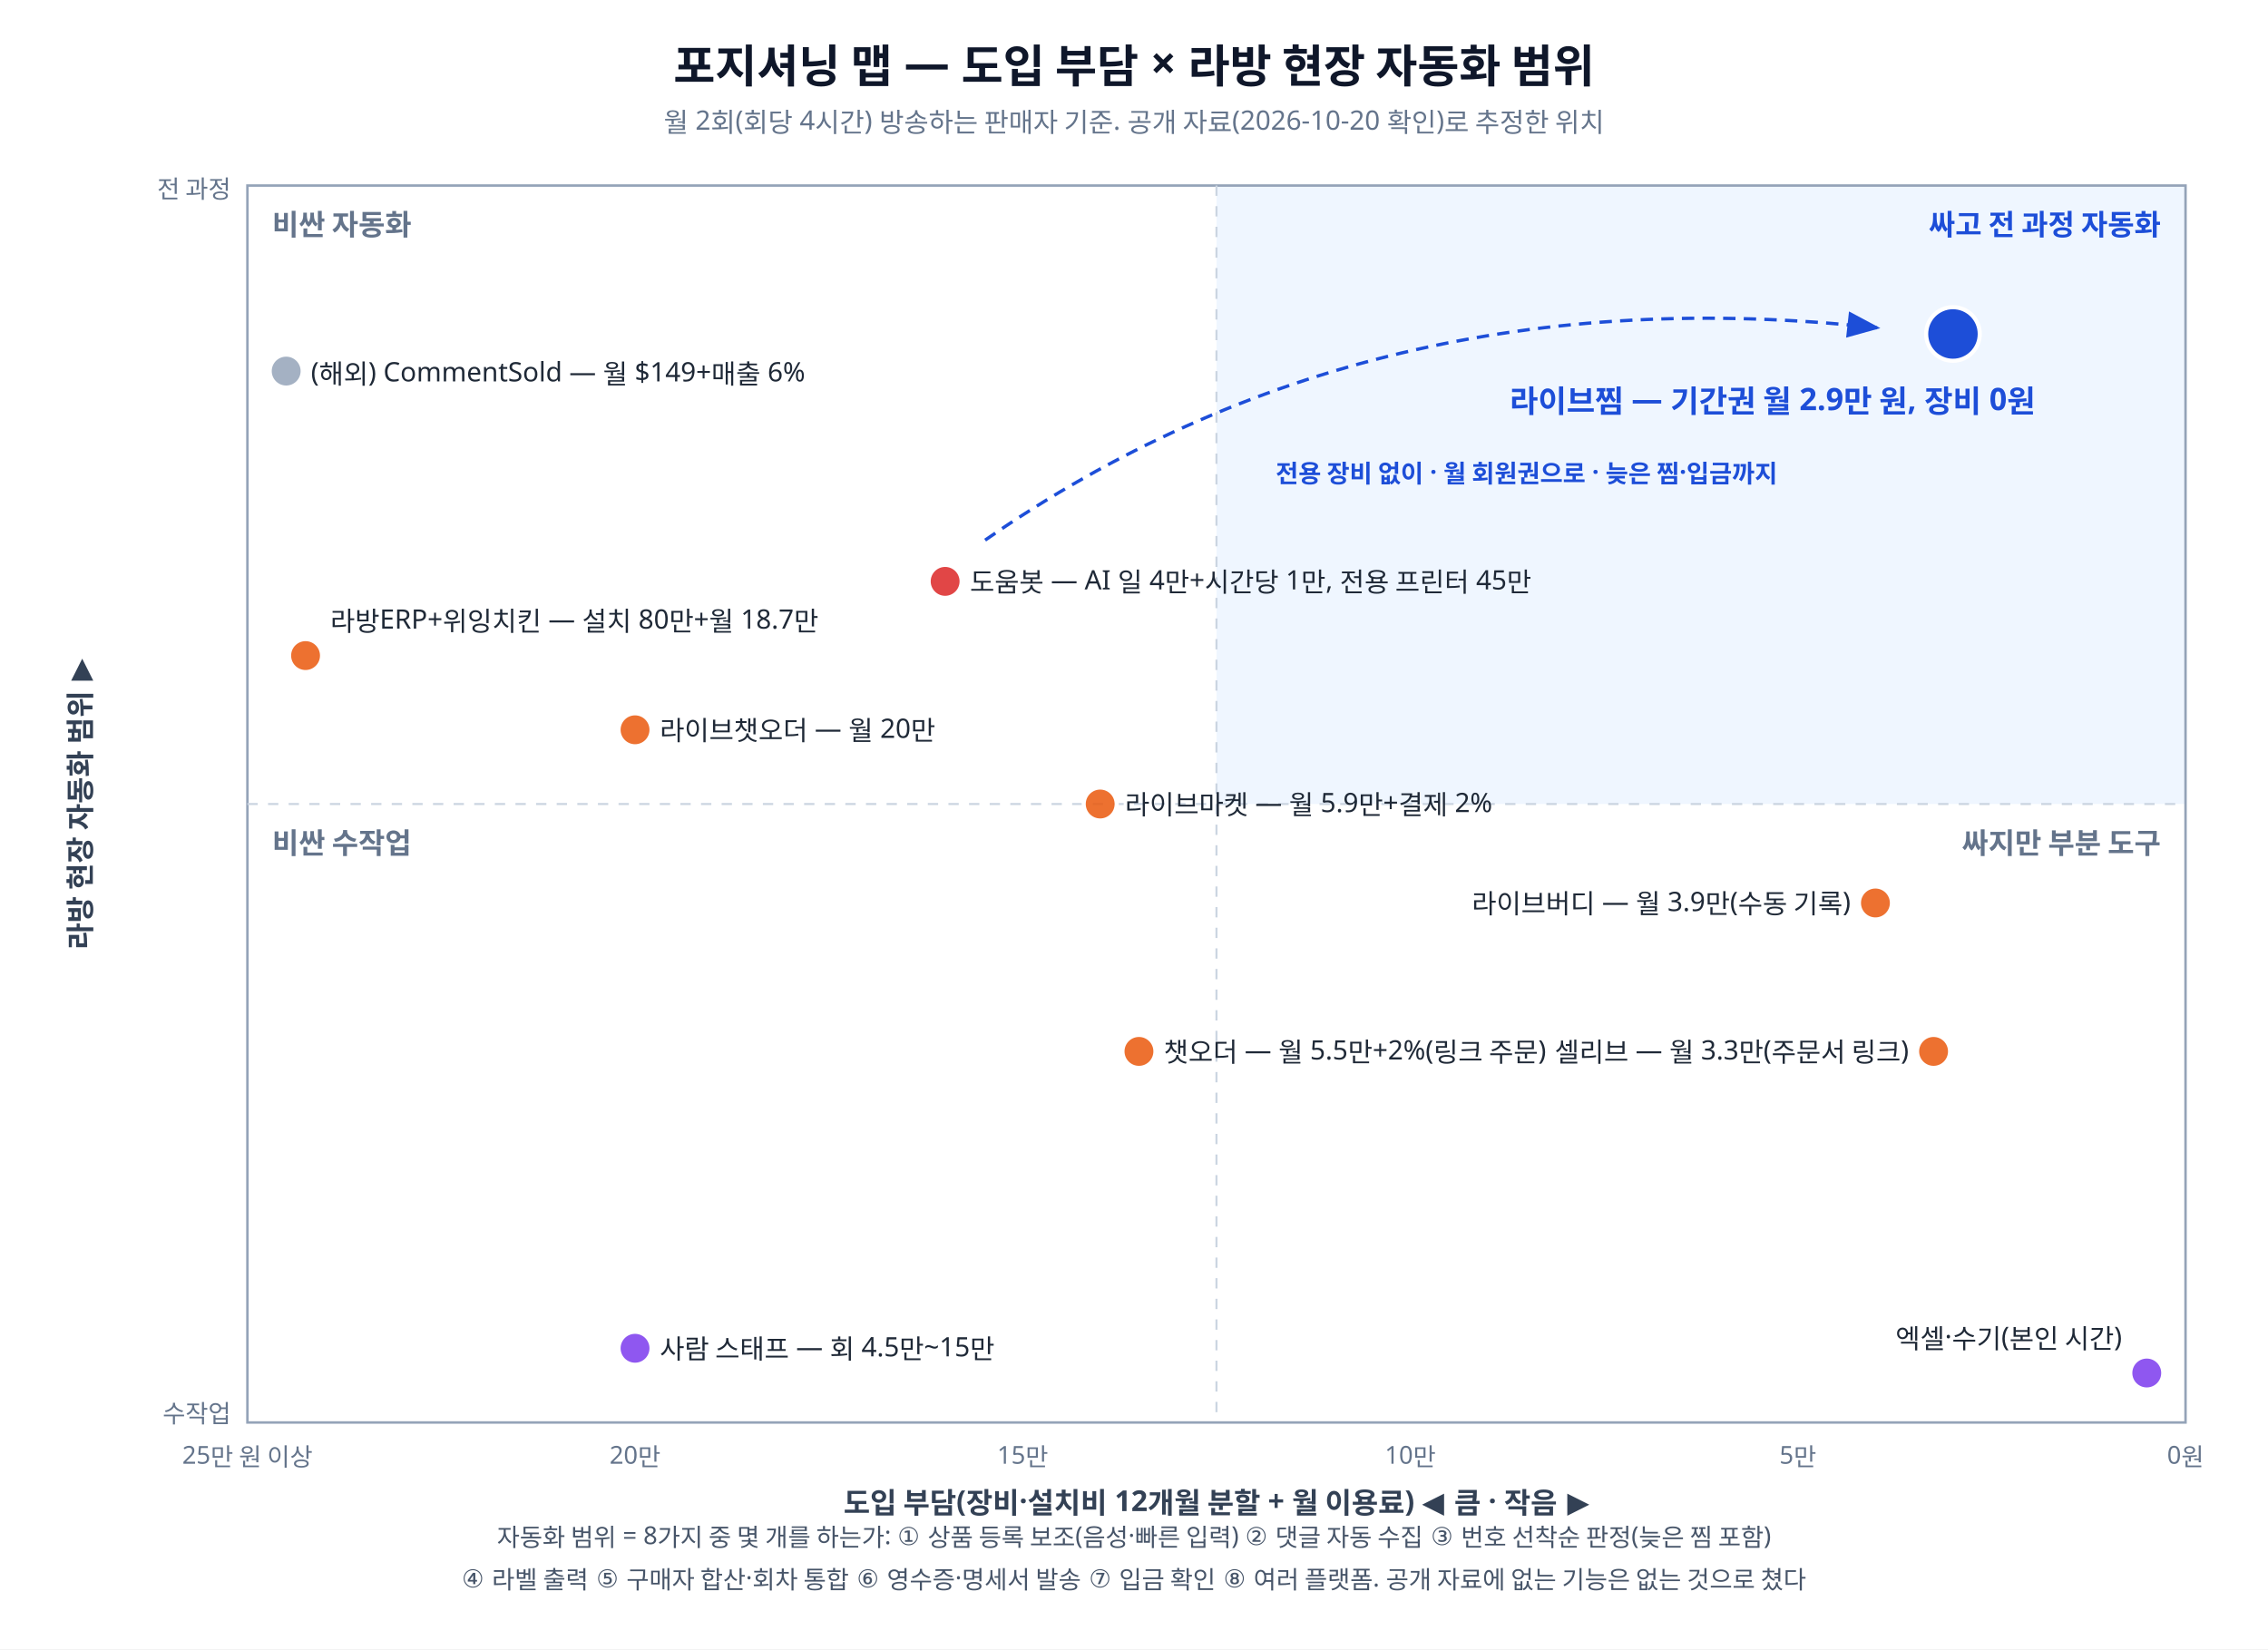
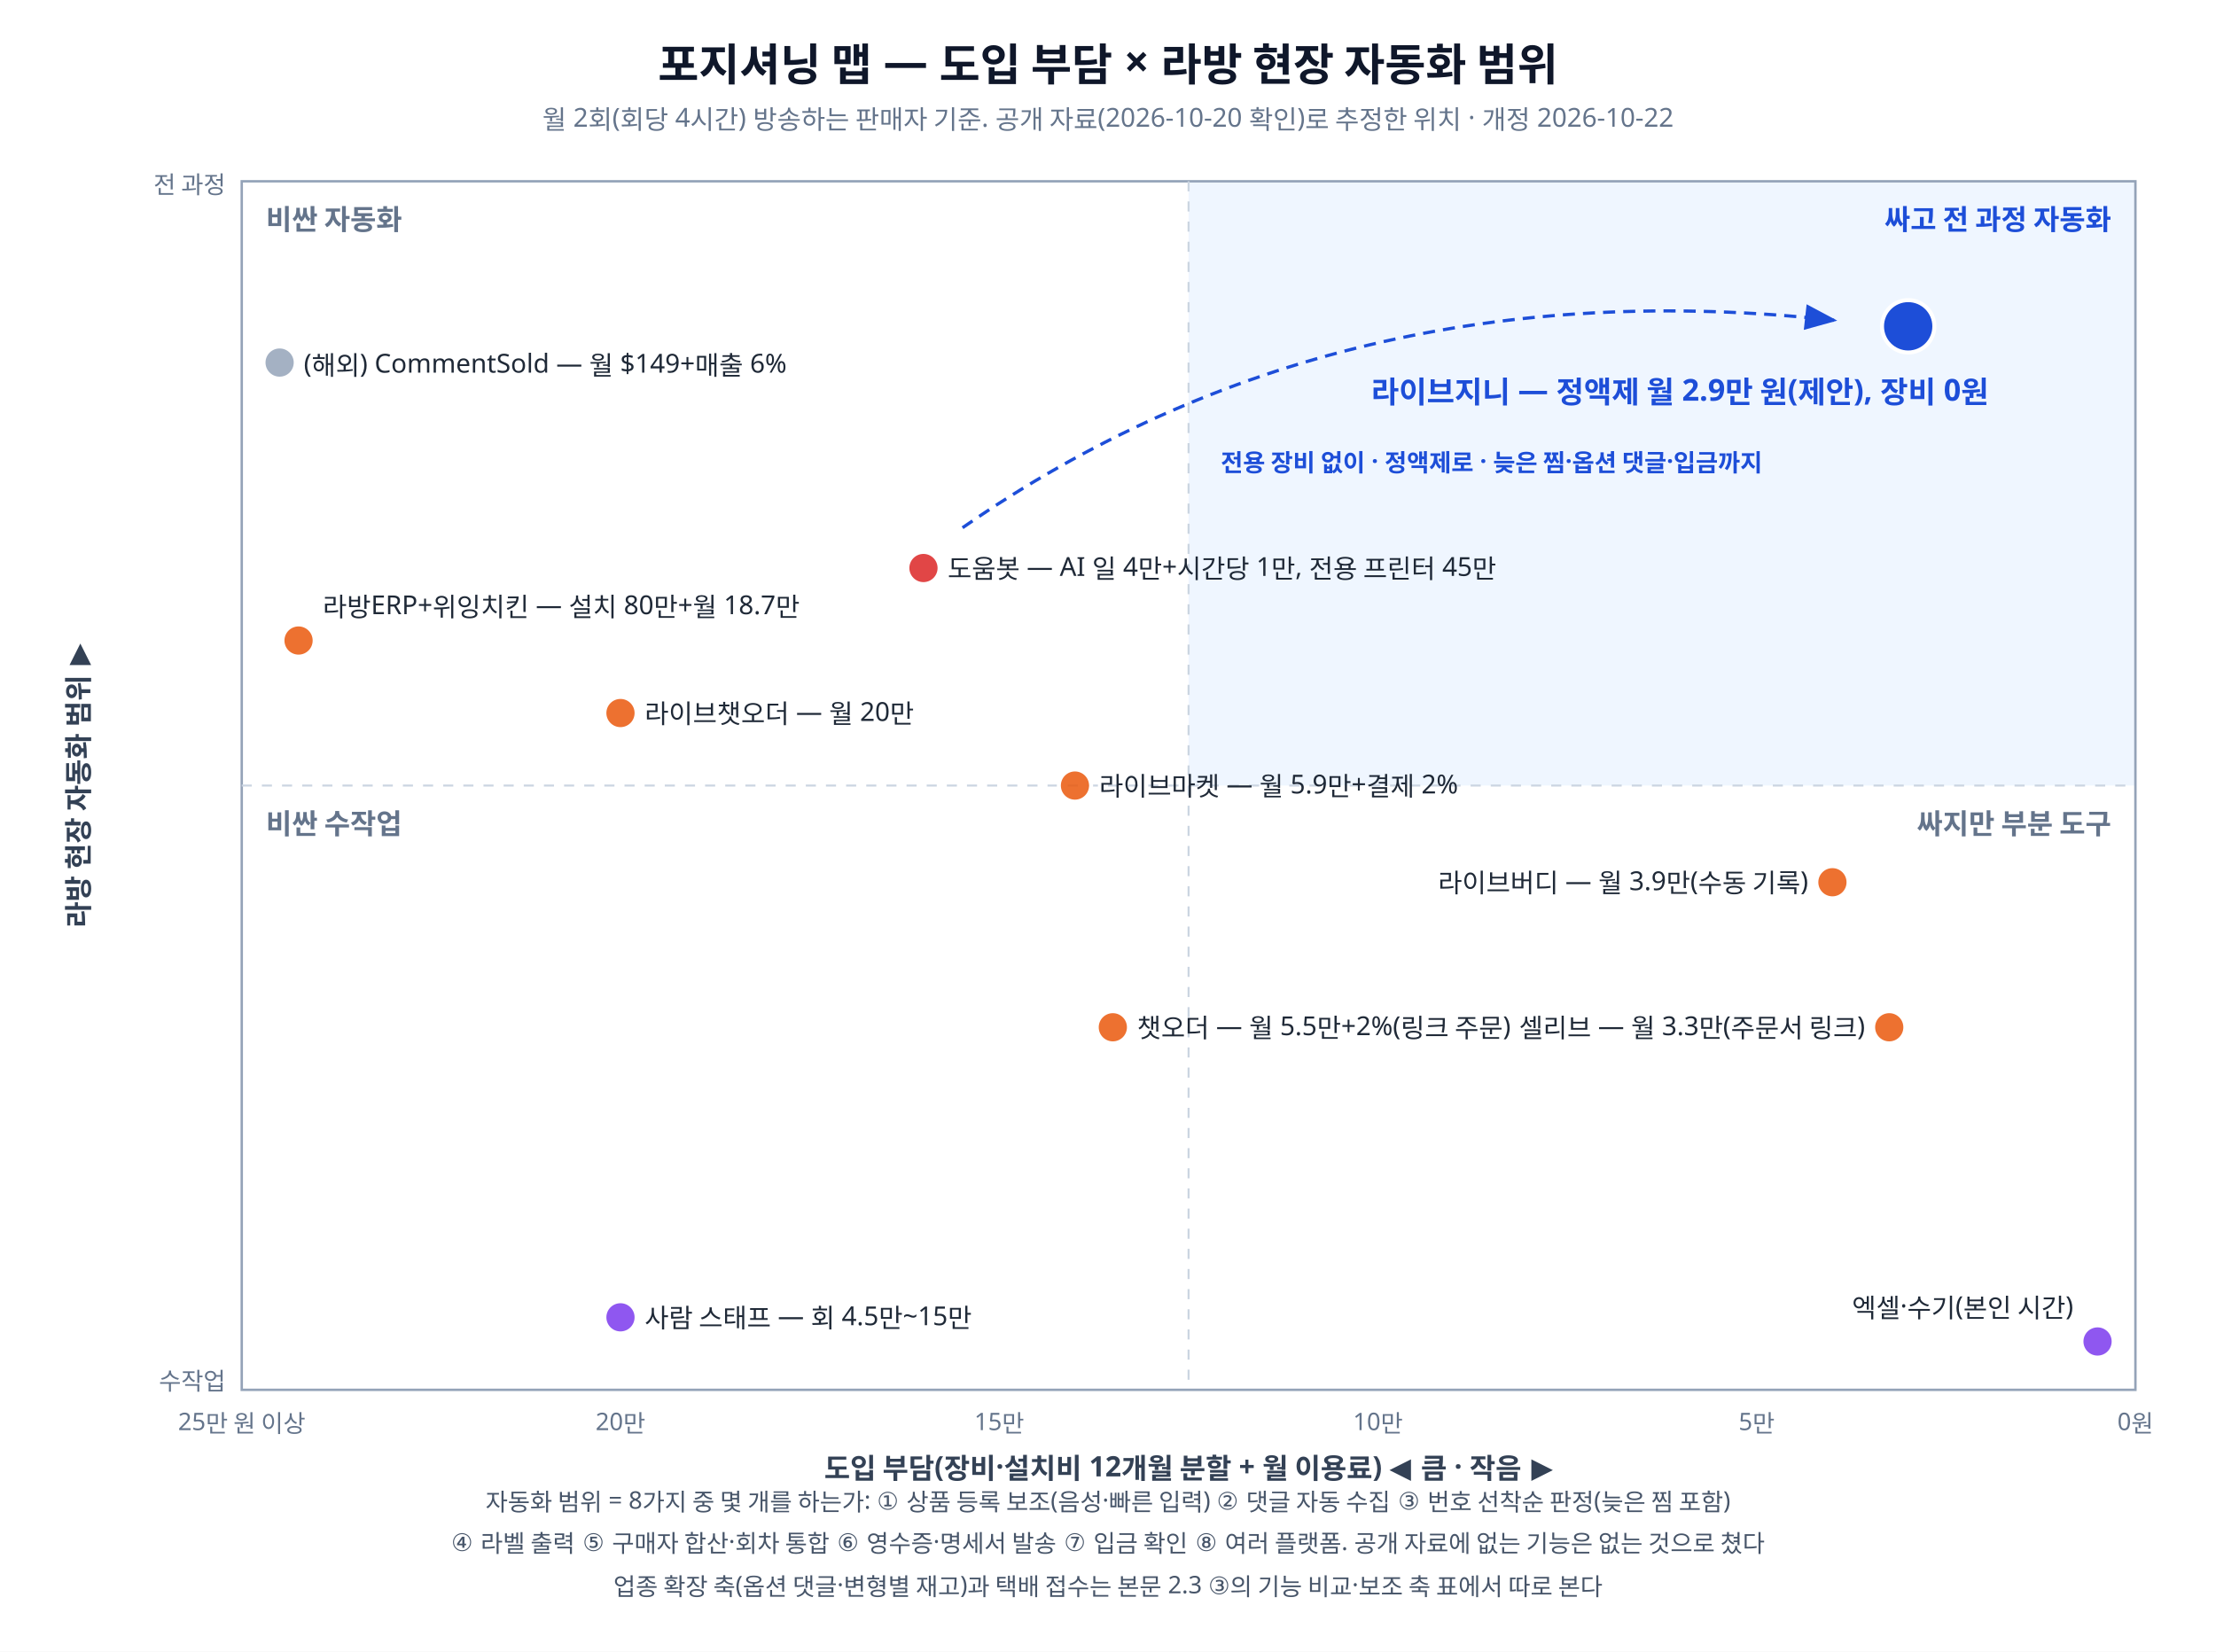
- <svg xmlns="http://www.w3.org/2000/svg" viewBox="0 0 1100 800" width="1100" height="800">
-   <rect width="1100" height="800" fill="#ffffff" />
+ <svg xmlns="http://www.w3.org/2000/svg" viewBox="0 0 1100 820" width="1100" height="820">
+   <rect width="1100" height="820" fill="#ffffff" />
  <text x="550.0" y="40" font-size="22" font-weight="bold" fill="#0f172a" text-anchor="middle" font-family="Pretendard, 'Apple SD Gothic Neo', 'Malgun Gothic', 'Noto Sans KR', sans-serif">포지셔닝 맵 — 도입 부담 × 라방 현장 자동화 범위</text>
-   <text x="550.0" y="64" font-size="13" font-weight="normal" fill="#64748b" text-anchor="middle" font-family="Pretendard, 'Apple SD Gothic Neo', 'Malgun Gothic', 'Noto Sans KR', sans-serif">월 2회(회당 4시간) 방송하는 판매자 기준. 공개 자료(2026-10-20 확인)로 추정한 위치</text>
+   <text x="550.0" y="64" font-size="13" font-weight="normal" fill="#64748b" text-anchor="middle" font-family="Pretendard, 'Apple SD Gothic Neo', 'Malgun Gothic', 'Noto Sans KR', sans-serif">월 2회(회당 4시간) 방송하는 판매자 기준. 공개 자료(2026-10-20 확인)로 추정한 위치 · 개정 2026-10-22</text>
  <rect x="590.0" y="90" width="470.0" height="300.0" fill="#eff6ff" />
  <rect x="120" y="90" width="940" height="600" fill="none" stroke="#94a3b8" stroke-width="1.2" />
  <line x1="590.0" y1="90" x2="590.0" y2="690" stroke="#cbd5e1" stroke-dasharray="5 5" />
  <line x1="120" y1="390.0" x2="1060" y2="390.0" stroke="#cbd5e1" stroke-dasharray="5 5" />
  <text x="1048" y="114" font-size="14" font-weight="bold" fill="#1d4ed8" text-anchor="end" font-family="Pretendard, 'Apple SD Gothic Neo', 'Malgun Gothic', 'Noto Sans KR', sans-serif">싸고 전 과정 자동화</text>
  <text x="132" y="114" font-size="14" font-weight="bold" fill="#64748b" text-anchor="start" font-family="Pretendard, 'Apple SD Gothic Neo', 'Malgun Gothic', 'Noto Sans KR', sans-serif">비싼 자동화</text>
  <text x="132" y="414.0" font-size="14" font-weight="bold" fill="#64748b" text-anchor="start" font-family="Pretendard, 'Apple SD Gothic Neo', 'Malgun Gothic', 'Noto Sans KR', sans-serif">비싼 수작업</text>
  <text x="1048" y="414.0" font-size="14" font-weight="bold" fill="#64748b" text-anchor="end" font-family="Pretendard, 'Apple SD Gothic Neo', 'Malgun Gothic', 'Noto Sans KR', sans-serif">싸지만 부분 도구</text>
  <text x="590.0" y="734" font-size="14" font-weight="bold" fill="#334155" text-anchor="middle" font-family="Pretendard, 'Apple SD Gothic Neo', 'Malgun Gothic', 'Noto Sans KR', sans-serif">도입 부담(장비·설치비 12개월 분할 + 월 이용료)   ◀ 큼  ·  작음 ▶</text>
  <text x="120" y="710" font-size="12" font-weight="normal" fill="#64748b" text-anchor="middle" font-family="Pretendard, 'Apple SD Gothic Neo', 'Malgun Gothic', 'Noto Sans KR', sans-serif">25만 원 이상</text>
  <text x="308.0" y="710" font-size="12" font-weight="normal" fill="#64748b" text-anchor="middle" font-family="Pretendard, 'Apple SD Gothic Neo', 'Malgun Gothic', 'Noto Sans KR', sans-serif">20만</text>
  <text x="496.0" y="710" font-size="12" font-weight="normal" fill="#64748b" text-anchor="middle" font-family="Pretendard, 'Apple SD Gothic Neo', 'Malgun Gothic', 'Noto Sans KR', sans-serif">15만</text>
  <text x="684.0" y="710" font-size="12" font-weight="normal" fill="#64748b" text-anchor="middle" font-family="Pretendard, 'Apple SD Gothic Neo', 'Malgun Gothic', 'Noto Sans KR', sans-serif">10만</text>
  <text x="872.0" y="710" font-size="12" font-weight="normal" fill="#64748b" text-anchor="middle" font-family="Pretendard, 'Apple SD Gothic Neo', 'Malgun Gothic', 'Noto Sans KR', sans-serif">5만</text>
  <text x="1060.0" y="710" font-size="12" font-weight="normal" fill="#64748b" text-anchor="middle" font-family="Pretendard, 'Apple SD Gothic Neo', 'Malgun Gothic', 'Noto Sans KR', sans-serif">0원</text>
  <text x="44" y="390.0" font-size="14" font-weight="bold" fill="#334155" text-anchor="middle" font-family="Pretendard, 'Apple SD Gothic Neo', 'Malgun Gothic', 'Noto Sans KR', sans-serif" transform="rotate(-90 44 390.0)">라방 현장 자동화 범위 ▶</text>
  <text x="76" y="390.0" font-size="12" font-weight="normal" fill="#1f2937" text-anchor="middle" font-family="Pretendard, 'Apple SD Gothic Neo', 'Malgun Gothic', 'Noto Sans KR', sans-serif" />
  <text x="112" y="96" font-size="12" font-weight="normal" fill="#64748b" text-anchor="end" font-family="Pretendard, 'Apple SD Gothic Neo', 'Malgun Gothic', 'Noto Sans KR', sans-serif">전 과정</text>
  <text x="112" y="690" font-size="12" font-weight="normal" fill="#64748b" text-anchor="end" font-family="Pretendard, 'Apple SD Gothic Neo', 'Malgun Gothic', 'Noto Sans KR', sans-serif">수작업</text>
  <circle cx="947.2" cy="162.0" r="13" fill="#1d4ed8" fill-opacity="1" stroke="#ffffff" stroke-width="2" />
-   <text x="987.2" y="200.0" font-size="15" font-weight="bold" fill="#1d4ed8" text-anchor="end" font-family="Pretendard, 'Apple SD Gothic Neo', 'Malgun Gothic', 'Noto Sans KR', sans-serif">라이브찜 — 기간권 월 2.9만 원, 장비 0원</text>
+   <text x="987.2" y="200.0" font-size="15" font-weight="bold" fill="#1d4ed8" text-anchor="end" font-family="Pretendard, 'Apple SD Gothic Neo', 'Malgun Gothic', 'Noto Sans KR', sans-serif">라이브지니 — 정액제 월 2.9만 원(제안), 장비 0원</text>
  <circle cx="458.4" cy="282" r="8" fill="#dc2626" fill-opacity="0.85" stroke="#ffffff" stroke-width="2" />
  <text x="470.4" y="287" font-size="13" font-weight="normal" fill="#1f2937" text-anchor="start" font-family="Pretendard, 'Apple SD Gothic Neo', 'Malgun Gothic', 'Noto Sans KR', sans-serif">도움봇 — AI 일 4만+시간당 1만, 전용 프린터 45만</text>
  <circle cx="148.2" cy="318.0" r="8" fill="#ea580c" fill-opacity="0.85" stroke="#ffffff" stroke-width="2" />
  <text x="160.2" y="306.0" font-size="13" font-weight="normal" fill="#1f2937" text-anchor="start" font-family="Pretendard, 'Apple SD Gothic Neo', 'Malgun Gothic', 'Noto Sans KR', sans-serif">라방ERP+위잉치킨 — 설치 80만+월 18.7만</text>
  <circle cx="308.0" cy="354" r="8" fill="#ea580c" fill-opacity="0.85" stroke="#ffffff" stroke-width="2" />
  <text x="320.0" y="359" font-size="13" font-weight="normal" fill="#1f2937" text-anchor="start" font-family="Pretendard, 'Apple SD Gothic Neo', 'Malgun Gothic', 'Noto Sans KR', sans-serif">라이브챗오더 — 월 20만</text>
  <circle cx="533.6" cy="390.0" r="8" fill="#ea580c" fill-opacity="0.85" stroke="#ffffff" stroke-width="2" />
  <text x="545.6" y="395.0" font-size="13" font-weight="normal" fill="#1f2937" text-anchor="start" font-family="Pretendard, 'Apple SD Gothic Neo', 'Malgun Gothic', 'Noto Sans KR', sans-serif">라이브마켓 — 월 5.9만+결제 2%</text>
  <circle cx="552.4" cy="510.0" r="8" fill="#ea580c" fill-opacity="0.85" stroke="#ffffff" stroke-width="2" />
  <text x="564.4" y="515.0" font-size="13" font-weight="normal" fill="#1f2937" text-anchor="start" font-family="Pretendard, 'Apple SD Gothic Neo', 'Malgun Gothic', 'Noto Sans KR', sans-serif">챗오더 — 월 5.5만+2%(링크 주문)</text>
  <circle cx="909.6" cy="438.0" r="8" fill="#ea580c" fill-opacity="0.85" stroke="#ffffff" stroke-width="2" />
  <text x="897.6" y="443.0" font-size="13" font-weight="normal" fill="#1f2937" text-anchor="end" font-family="Pretendard, 'Apple SD Gothic Neo', 'Malgun Gothic', 'Noto Sans KR', sans-serif">라이브버디 — 월 3.9만(수동 기록)</text>
  <circle cx="937.8" cy="510.0" r="8" fill="#ea580c" fill-opacity="0.85" stroke="#ffffff" stroke-width="2" />
  <text x="925.8" y="515.0" font-size="13" font-weight="normal" fill="#1f2937" text-anchor="end" font-family="Pretendard, 'Apple SD Gothic Neo', 'Malgun Gothic', 'Noto Sans KR', sans-serif">셀리브 — 월 3.3만(주문서 링크)</text>
  <circle cx="308.0" cy="654.0" r="8" fill="#7c3aed" fill-opacity="0.85" stroke="#ffffff" stroke-width="2" />
  <text x="320.0" y="659.0" font-size="13" font-weight="normal" fill="#1f2937" text-anchor="start" font-family="Pretendard, 'Apple SD Gothic Neo', 'Malgun Gothic', 'Noto Sans KR', sans-serif">사람 스태프 — 회 4.5만~15만</text>
  <circle cx="1041.2" cy="666.0" r="8" fill="#7c3aed" fill-opacity="0.85" stroke="#ffffff" stroke-width="2" />
  <text x="1029.2" y="654.0" font-size="13" font-weight="normal" fill="#1f2937" text-anchor="end" font-family="Pretendard, 'Apple SD Gothic Neo', 'Malgun Gothic', 'Noto Sans KR', sans-serif">엑셀·수기(본인 시간)</text>
  <circle cx="138.8" cy="180.0" r="8" fill="#94a3b8" fill-opacity="0.85" stroke="#ffffff" stroke-width="2" />
  <text x="150.8" y="185.0" font-size="13" font-weight="normal" fill="#1f2937" text-anchor="start" font-family="Pretendard, 'Apple SD Gothic Neo', 'Malgun Gothic', 'Noto Sans KR', sans-serif">(해외) CommentSold — 월 $149+매출 6%</text>
  <defs>
    <marker id="ah" markerWidth="10" markerHeight="8" refX="9" refY="4" orient="auto">
      <path d="M0,0 L10,4 L0,8 z" fill="#1d4ed8" />
    </marker>
  </defs>
  <path d="M 477.8 262.0 Q 665.2 132.0 910.4 159.0" fill="none" stroke="#1d4ed8" stroke-width="1.6" stroke-dasharray="6 4" marker-end="url(#ah)" />
-   <text x="740.4" y="234.0" font-size="12" font-weight="bold" fill="#1d4ed8" text-anchor="middle" font-family="Pretendard, 'Apple SD Gothic Neo', 'Malgun Gothic', 'Noto Sans KR', sans-serif">전용 장비 없이 · 월 회원권으로 · 늦은 찜·입금까지</text>
+   <text x="740.4" y="234.0" font-size="12" font-weight="bold" fill="#1d4ed8" text-anchor="middle" font-family="Pretendard, 'Apple SD Gothic Neo', 'Malgun Gothic', 'Noto Sans KR', sans-serif">전용 장비 없이 · 정액제로 · 늦은 찜·옵션 댓글·입금까지</text>
  <text x="550.0" y="750" font-size="12" font-weight="normal" fill="#475569" text-anchor="middle" font-family="Pretendard, 'Apple SD Gothic Neo', 'Malgun Gothic', 'Noto Sans KR', sans-serif">자동화 범위 = 8가지 중 몇 개를 하는가: ① 상품 등록 보조(음성·빠른 입력) ② 댓글 자동 수집 ③ 번호 선착순 판정(늦은 찜 포함)</text>
  <text x="550.0" y="770" font-size="12" font-weight="normal" fill="#475569" text-anchor="middle" font-family="Pretendard, 'Apple SD Gothic Neo', 'Malgun Gothic', 'Noto Sans KR', sans-serif">④ 라벨 출력 ⑤ 구매자 합산·회차 통합 ⑥ 영수증·명세서 발송 ⑦ 입금 확인 ⑧ 여러 플랫폼. 공개 자료에 없는 기능은 없는 것으로 쳤다</text>
+   <text x="550.0" y="792" font-size="12" font-weight="normal" fill="#475569" text-anchor="middle" font-family="Pretendard, 'Apple SD Gothic Neo', 'Malgun Gothic', 'Noto Sans KR', sans-serif">업종 확장 축(옵션 댓글·변형별 재고)과 택배 접수는 본문 2.3 ③의 기능 비교·보조 축 표에서 따로 본다</text>
</svg>
